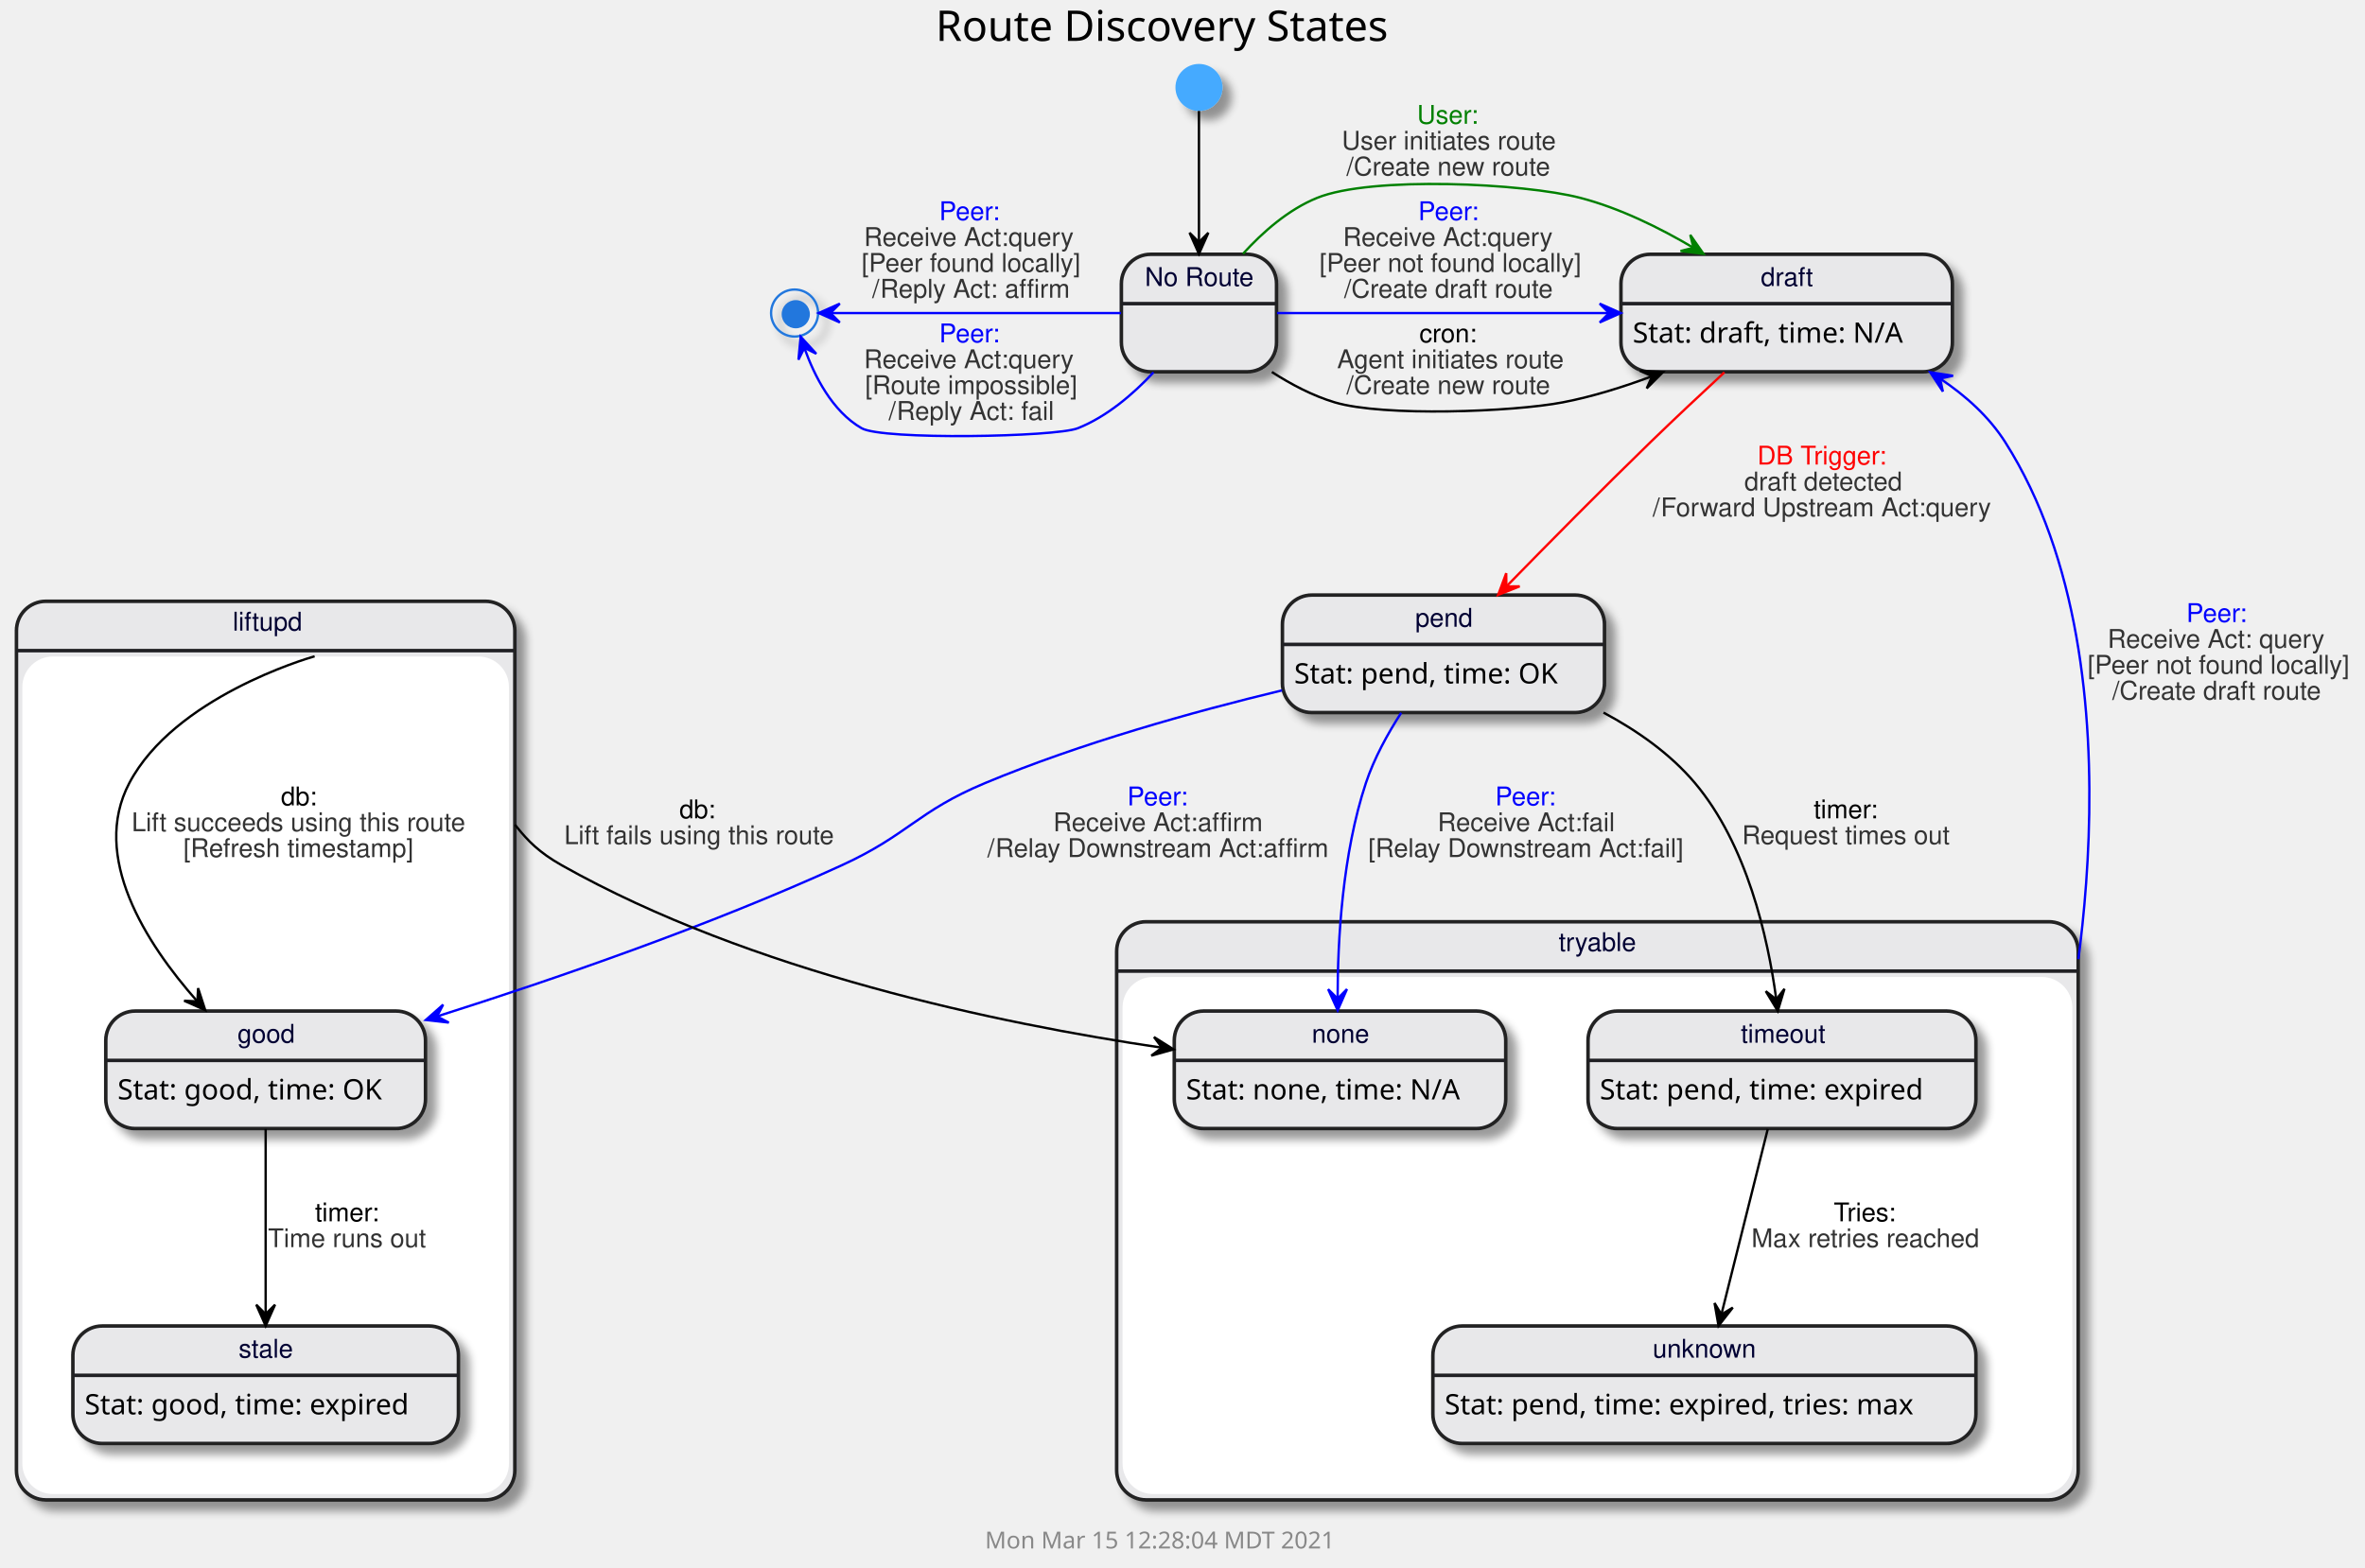
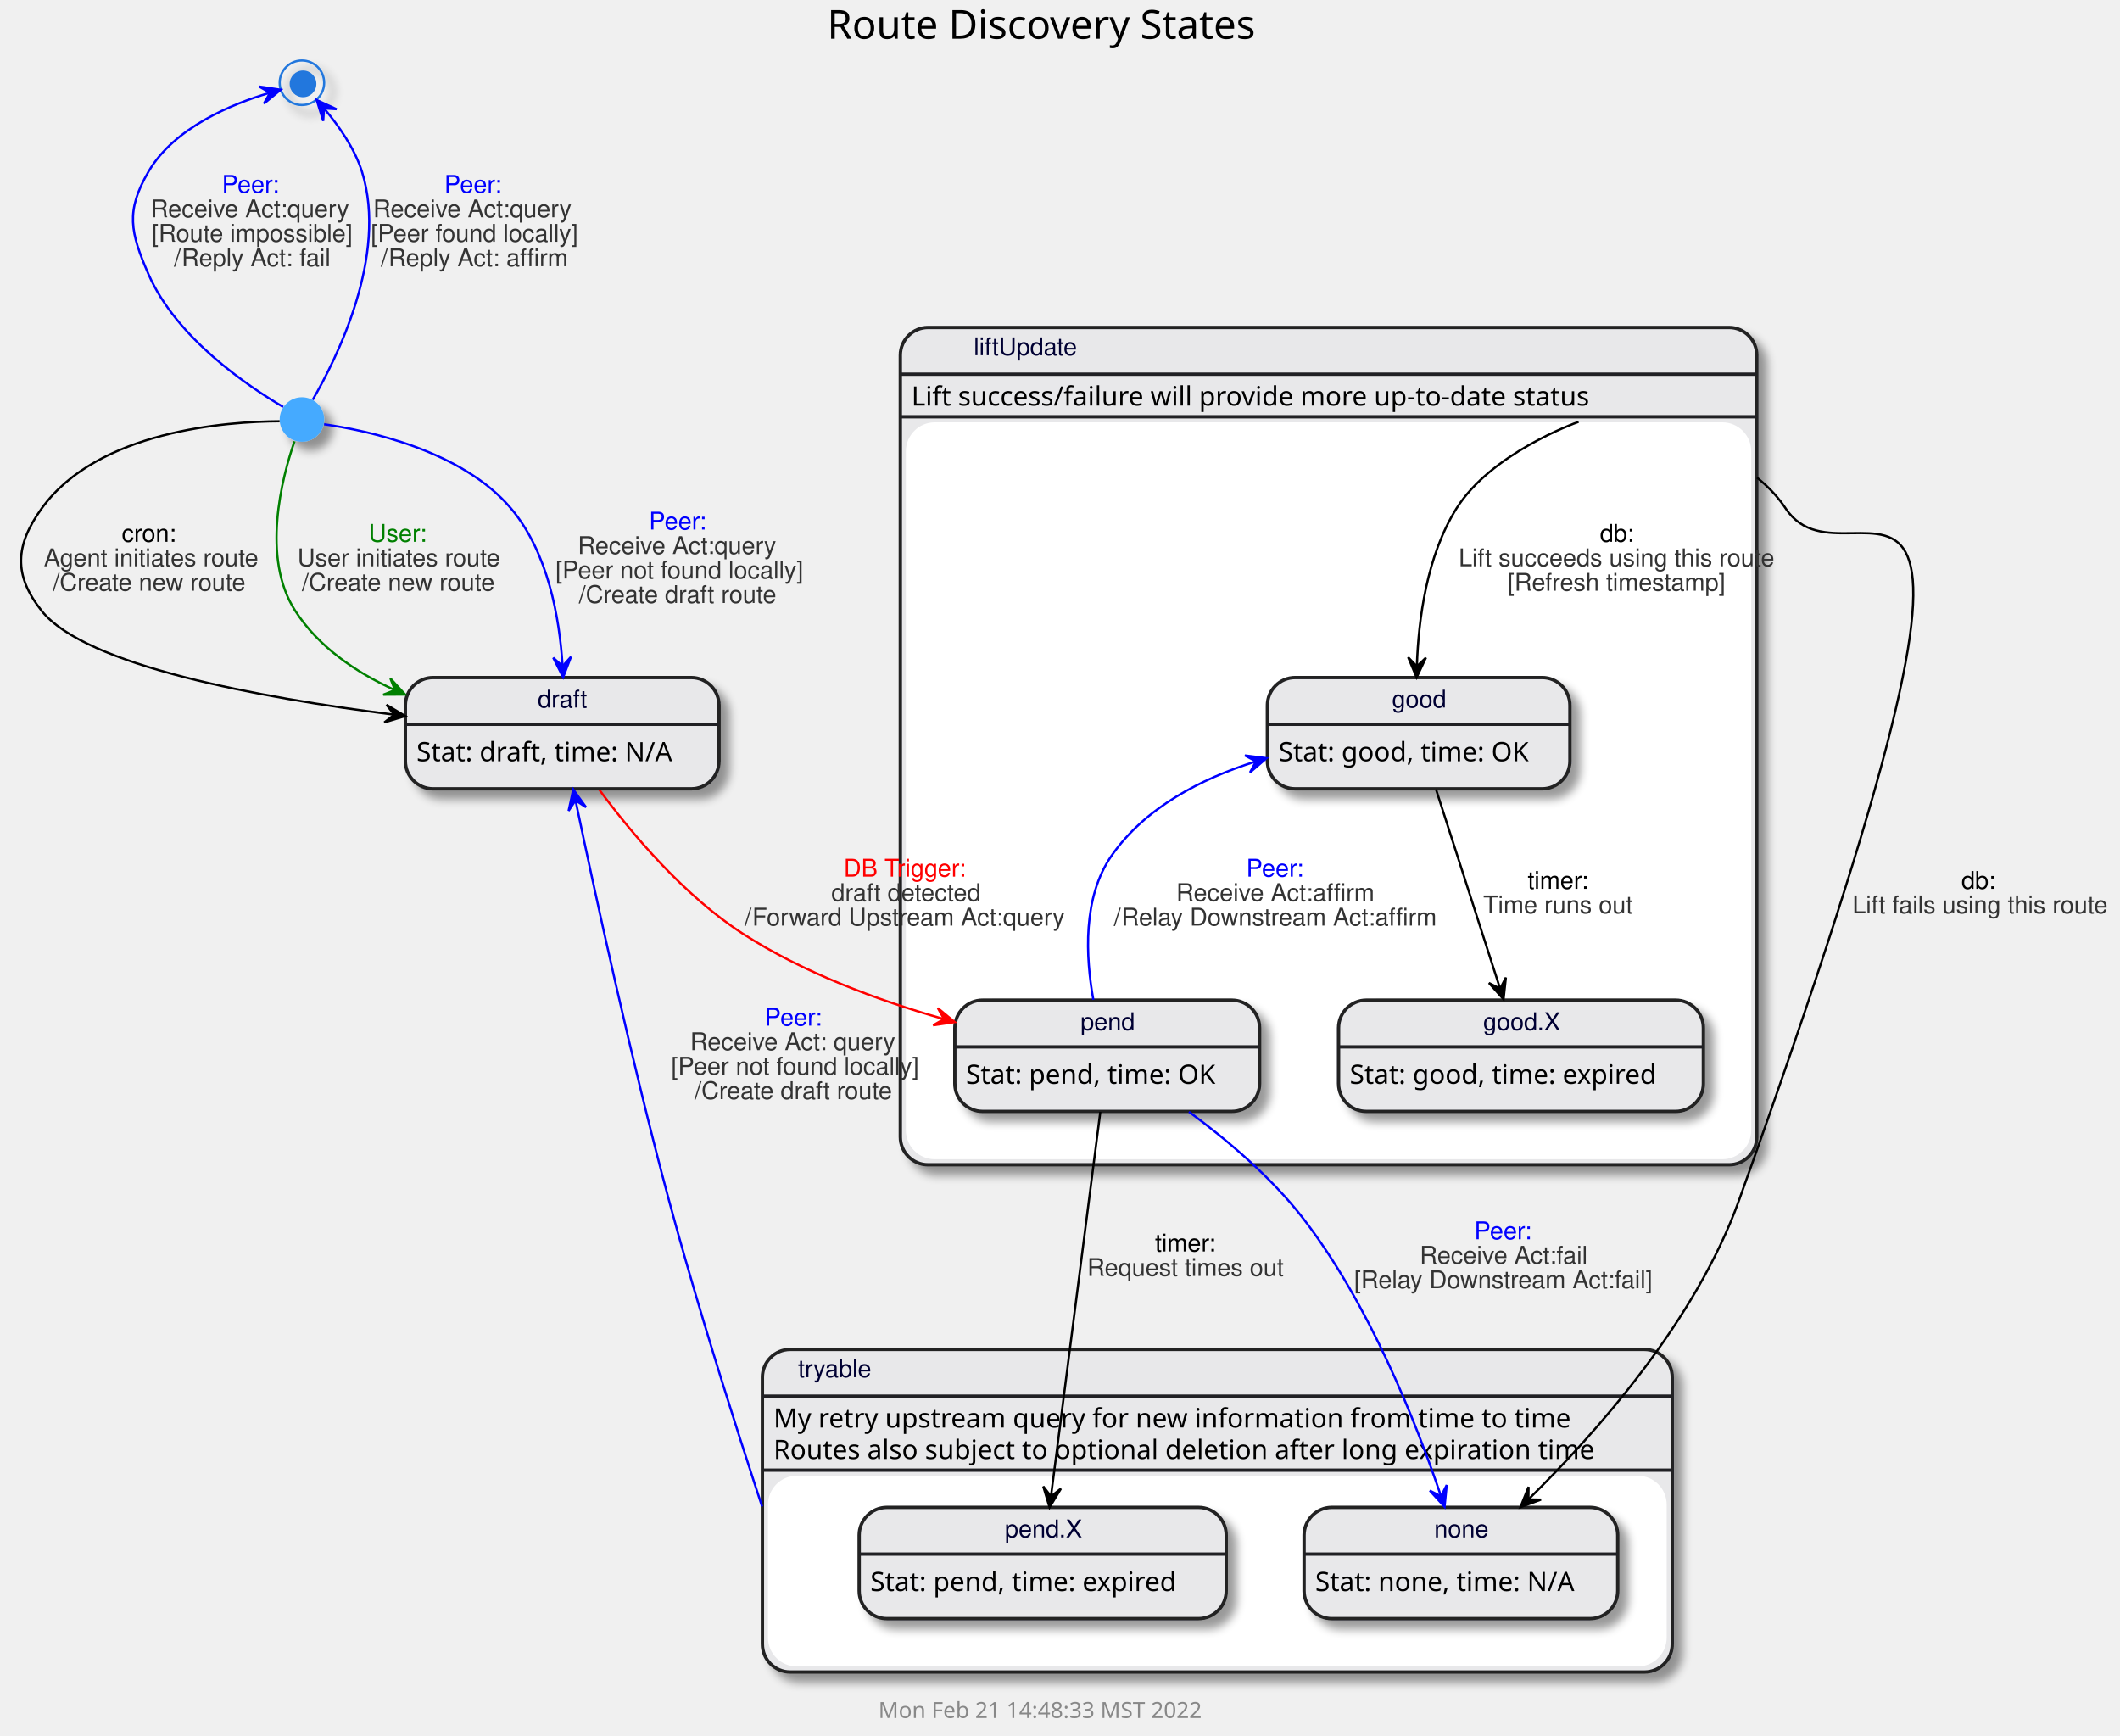
- <svg xmlns="http://www.w3.org/2000/svg" contentScriptType="application/ecmascript" contentStyleType="text/css" height="667px" preserveAspectRatio="none" style="width:1006px;height:667px;" version="1.1" viewBox="0 0 1006 667" width="1006px" zoomAndPan="magnify">
+ <svg xmlns="http://www.w3.org/2000/svg" contentScriptType="application/ecmascript" contentStyleType="text/css" height="780px" preserveAspectRatio="none" style="width:953px;height:780px;background:#FFFFFF;" version="1.1" viewBox="0 0 953 780" width="953px" zoomAndPan="magnify">
  <defs>
-     <filter height="300%" id="f14x8nd027j94h" width="300%" x="-1" y="-1">
+     <filter height="300%" id="f8i7ygy8ca82z" width="300%" x="-1" y="-1">
      <feGaussianBlur result="blurOut" stdDeviation="2.0" />
      <feColorMatrix in="blurOut" result="blurOut2" type="matrix" values="0 0 0 0 0 0 0 0 0 0 0 0 0 0 0 0 0 0 .4 0" />
      <feOffset dx="4.0" dy="4.0" in="blurOut2" result="blurOut3" />
      <feBlend in="SourceGraphic" in2="blurOut3" mode="normal" />
    </filter>
  </defs>
  <g>
-     <text fill="#000000" font-family="sans-serif" font-size="18" lengthAdjust="spacing" textLength="197" x="398" y="17.402">Route Discovery States</text>
-     <rect fill="#E8E8EA" filter="url(#f14x8nd027j94h)" height="382.36" rx="12.5" ry="12.5" style="stroke:#202024;stroke-width:1.5;" width="212" x="7" y="255.839" />
-     <rect fill="#FFFFFF" height="355.36" rx="12.5" ry="12.5" style="stroke:#FFFFFF;stroke-width:1.0;" width="206" x="10" y="279.839" />
-     <line style="stroke:#202024;stroke-width:1.5;" x1="7" x2="219" y1="276.839" y2="276.839" />
-     <text fill="#000033" font-family="Helvetica" font-size="11" lengthAdjust="spacing" textLength="28" x="99" y="268.309">liftupd</text>
-     <rect fill="#E8E8EA" filter="url(#f14x8nd027j94h)" height="246" rx="12.5" ry="12.5" style="stroke:#202024;stroke-width:1.5;" width="409" x="475" y="392.199" />
-     <rect fill="#FFFFFF" height="219" rx="12.5" ry="12.5" style="stroke:#FFFFFF;stroke-width:1.0;" width="403" x="478" y="416.199" />
-     <line style="stroke:#202024;stroke-width:1.5;" x1="475" x2="884" y1="413.199" y2="413.199" />
-     <text fill="#000033" font-family="Helvetica" font-size="11" lengthAdjust="spacing" textLength="33" x="663" y="404.669">tryable</text>
-     <g id="liftupd.good">
-       <rect fill="#E8E8EA" filter="url(#f14x8nd027j94h)" height="50" rx="12.5" ry="12.5" style="stroke:#202024;stroke-width:1.5;" width="136" x="45" y="430.199" />
-       <line style="stroke:#202024;stroke-width:1.5;" x1="45" x2="181" y1="451.199" y2="451.199" />
-       <text fill="#000033" font-family="Helvetica" font-size="11" lengthAdjust="spacing" textLength="24" x="101" y="443.669">good</text>
-       <text fill="#000000" font-family="sans-serif" font-size="12" lengthAdjust="spacing" textLength="116" x="50" y="467.801">Stat: good, time: OK</text>
-     </g>
-     <g id="liftupd.stale">
-       <rect fill="#E8E8EA" filter="url(#f14x8nd027j94h)" height="50" rx="12.5" ry="12.5" style="stroke:#202024;stroke-width:1.5;" width="164" x="31" y="564.199" />
-       <line style="stroke:#202024;stroke-width:1.5;" x1="31" x2="195" y1="585.199" y2="585.199" />
-       <text fill="#000033" font-family="Helvetica" font-size="11" lengthAdjust="spacing" textLength="23" x="101.5" y="577.669">stale</text>
-       <text fill="#000000" font-family="sans-serif" font-size="12" lengthAdjust="spacing" textLength="144" x="36" y="601.801">Stat: good, time: expired</text>
-     </g>
+     <text fill="#000000" font-family="sans-serif" font-size="18" lengthAdjust="spacing" textLength="197" x="371.86" y="17.402">Route Discovery States</text>
+     <rect fill="#E8E8EA" filter="url(#f8i7ygy8ca82z)" height="145" rx="12.5" ry="12.5" style="stroke:#202024;stroke-width:1.5;" width="409" x="342.72" y="606.559" />
+     <rect fill="#FFFFFF" height="84.734" rx="12.5" ry="12.5" style="stroke:#FFFFFF;stroke-width:1.0;" width="403" x="345.72" y="663.825" />
+     <line style="stroke:#202024;stroke-width:1.5;" x1="342.72" x2="751.72" y1="660.825" y2="660.825" />
+     <line style="stroke:#202024;stroke-width:1.5;" x1="342.72" x2="751.72" y1="627.559" y2="627.559" />
+     <text fill="#000033" font-family="Helvetica" font-size="11" lengthAdjust="spacing" textLength="33" x="358.72" y="619.029">tryable</text>
+     <text fill="#000000" font-family="sans-serif" font-size="12" lengthAdjust="spacing" textLength="363" x="347.72" y="641.661">My retry upstream query for new information from time to time</text>
+     <text fill="#000000" font-family="sans-serif" font-size="12" lengthAdjust="spacing" textLength="377" x="347.72" y="655.794">Routes also subject to optional deletion after long expiration time</text>
+     <rect fill="#E8E8EA" filter="url(#f8i7ygy8ca82z)" height="376.36" rx="12.5" ry="12.5" style="stroke:#202024;stroke-width:1.5;" width="385" x="404.72" y="147.199" />
+     <rect fill="#FFFFFF" height="330.227" rx="12.5" ry="12.5" style="stroke:#FFFFFF;stroke-width:1.0;" width="379" x="407.72" y="190.332" />
+     <line style="stroke:#202024;stroke-width:1.5;" x1="404.72" x2="789.72" y1="187.332" y2="187.332" />
+     <line style="stroke:#202024;stroke-width:1.5;" x1="404.72" x2="789.72" y1="168.199" y2="168.199" />
+     <text fill="#000033" font-family="Helvetica" font-size="11" lengthAdjust="spacing" textLength="45" x="437.72" y="159.669">liftUpdate</text>
+     <text fill="#000000" font-family="sans-serif" font-size="12" lengthAdjust="spacing" textLength="319" x="409.72" y="182.301">Lift success/failure will provide more up-to-date status</text>
    <g id="tryable.none">
-       <rect fill="#E8E8EA" filter="url(#f14x8nd027j94h)" height="50" rx="12.5" ry="12.5" style="stroke:#202024;stroke-width:1.5;" width="141" x="499.5" y="430.199" />
-       <line style="stroke:#202024;stroke-width:1.5;" x1="499.5" x2="640.5" y1="451.199" y2="451.199" />
-       <text fill="#000033" font-family="Helvetica" font-size="11" lengthAdjust="spacing" textLength="24" x="558" y="443.669">none</text>
-       <text fill="#000000" font-family="sans-serif" font-size="12" lengthAdjust="spacing" textLength="121" x="504.5" y="467.801">Stat: none, time: N/A</text>
+       <rect fill="#E8E8EA" filter="url(#f8i7ygy8ca82z)" height="50" rx="12.5" ry="12.5" style="stroke:#202024;stroke-width:1.5;" width="141" x="586.22" y="677.559" />
+       <line style="stroke:#202024;stroke-width:1.5;" x1="586.22" x2="727.22" y1="698.559" y2="698.559" />
+       <text fill="#000033" font-family="Helvetica" font-size="11" lengthAdjust="spacing" textLength="24" x="644.72" y="691.029">none</text>
+       <text fill="#000000" font-family="sans-serif" font-size="12" lengthAdjust="spacing" textLength="121" x="591.22" y="715.161">Stat: none, time: N/A</text>
    </g>
    <g id="tryable.timeout">
-       <rect fill="#E8E8EA" filter="url(#f14x8nd027j94h)" height="50" rx="12.5" ry="12.5" style="stroke:#202024;stroke-width:1.5;" width="165" x="675.5" y="430.199" />
-       <line style="stroke:#202024;stroke-width:1.5;" x1="675.5" x2="840.5" y1="451.199" y2="451.199" />
-       <text fill="#000033" font-family="Helvetica" font-size="11" lengthAdjust="spacing" textLength="35" x="740.5" y="443.669">timeout</text>
-       <text fill="#000000" font-family="sans-serif" font-size="12" lengthAdjust="spacing" textLength="145" x="680.5" y="467.801">Stat: pend, time: expired</text>
+       <rect fill="#E8E8EA" filter="url(#f8i7ygy8ca82z)" height="50" rx="12.5" ry="12.5" style="stroke:#202024;stroke-width:1.5;" width="165" x="386.22" y="677.559" />
+       <line style="stroke:#202024;stroke-width:1.5;" x1="386.22" x2="551.22" y1="698.559" y2="698.559" />
+       <text fill="#000033" font-family="Helvetica" font-size="11" lengthAdjust="spacing" textLength="34" x="451.72" y="691.029">pend.X</text>
+       <text fill="#000000" font-family="sans-serif" font-size="12" lengthAdjust="spacing" textLength="145" x="391.22" y="715.161">Stat: pend, time: expired</text>
    </g>
-     <g id="tryable.unknown">
-       <rect fill="#E8E8EA" filter="url(#f14x8nd027j94h)" height="50" rx="12.5" ry="12.5" style="stroke:#202024;stroke-width:1.5;" width="231" x="609.5" y="564.199" />
-       <line style="stroke:#202024;stroke-width:1.5;" x1="609.5" x2="840.5" y1="585.199" y2="585.199" />
-       <text fill="#000033" font-family="Helvetica" font-size="11" lengthAdjust="spacing" textLength="44" x="703" y="577.669">unknown</text>
-       <text fill="#000000" font-family="sans-serif" font-size="12" lengthAdjust="spacing" textLength="211" x="614.5" y="601.801">Stat: pend, time: expired, tries: max</text>
+     <g id="liftUpdate.good">
+       <rect fill="#E8E8EA" filter="url(#f8i7ygy8ca82z)" height="50" rx="12.5" ry="12.5" style="stroke:#202024;stroke-width:1.5;" width="136" x="569.72" y="304.559" />
+       <line style="stroke:#202024;stroke-width:1.5;" x1="569.72" x2="705.72" y1="325.559" y2="325.559" />
+       <text fill="#000033" font-family="Helvetica" font-size="11" lengthAdjust="spacing" textLength="24" x="625.72" y="318.029">good</text>
+       <text fill="#000000" font-family="sans-serif" font-size="12" lengthAdjust="spacing" textLength="116" x="574.72" y="342.161">Stat: good, time: OK</text>
    </g>
-     <ellipse cx="510" cy="37.199" fill="#44AAFF" filter="url(#f14x8nd027j94h)" rx="10" ry="10" style="stroke:none;stroke-width:1.0;" />
-     <g id="void">
-       <rect fill="#E8E8EA" filter="url(#f14x8nd027j94h)" height="50" rx="12.5" ry="12.5" style="stroke:#202024;stroke-width:1.5;" width="66" x="477" y="108.199" />
-       <line style="stroke:#202024;stroke-width:1.5;" x1="477" x2="543" y1="129.199" y2="129.199" />
-       <text fill="#000033" font-family="Helvetica" font-size="11" lengthAdjust="spacing" textLength="46" x="487" y="121.669">No Route</text>
+     <g id="liftUpdate.pend">
+       <rect fill="#E8E8EA" filter="url(#f8i7ygy8ca82z)" height="50" rx="12.5" ry="12.5" style="stroke:#202024;stroke-width:1.5;" width="137" x="429.22" y="449.559" />
+       <line style="stroke:#202024;stroke-width:1.5;" x1="429.22" x2="566.22" y1="470.559" y2="470.559" />
+       <text fill="#000033" font-family="Helvetica" font-size="11" lengthAdjust="spacing" textLength="24" x="485.72" y="463.029">pend</text>
+       <text fill="#000000" font-family="sans-serif" font-size="12" lengthAdjust="spacing" textLength="117" x="434.22" y="487.161">Stat: pend, time: OK</text>
+     </g>
+     <g id="liftUpdate.stale">
+       <rect fill="#E8E8EA" filter="url(#f8i7ygy8ca82z)" height="50" rx="12.5" ry="12.5" style="stroke:#202024;stroke-width:1.5;" width="164" x="601.72" y="449.559" />
+       <line style="stroke:#202024;stroke-width:1.5;" x1="601.72" x2="765.72" y1="470.559" y2="470.559" />
+       <text fill="#000033" font-family="Helvetica" font-size="11" lengthAdjust="spacing" textLength="34" x="666.72" y="463.029">good.X</text>
+       <text fill="#000000" font-family="sans-serif" font-size="12" lengthAdjust="spacing" textLength="144" x="606.72" y="487.161">Stat: good, time: expired</text>
    </g>
    <g id="draft">
-       <rect fill="#E8E8EA" filter="url(#f14x8nd027j94h)" height="50" rx="12.5" ry="12.5" style="stroke:#202024;stroke-width:1.5;" width="141" x="689.5" y="108.199" />
-       <line style="stroke:#202024;stroke-width:1.5;" x1="689.5" x2="830.5" y1="129.199" y2="129.199" />
-       <text fill="#000033" font-family="Helvetica" font-size="11" lengthAdjust="spacing" textLength="22" x="749" y="121.669">draft</text>
-       <text fill="#000000" font-family="sans-serif" font-size="12" lengthAdjust="spacing" textLength="121" x="694.5" y="145.801">Stat: draft, time: N/A</text>
+       <rect fill="#E8E8EA" filter="url(#f8i7ygy8ca82z)" height="50" rx="12.5" ry="12.5" style="stroke:#202024;stroke-width:1.5;" width="141" x="182.22" y="304.559" />
+       <line style="stroke:#202024;stroke-width:1.5;" x1="182.22" x2="323.22" y1="325.559" y2="325.559" />
+       <text fill="#000033" font-family="Helvetica" font-size="11" lengthAdjust="spacing" textLength="22" x="241.72" y="318.029">draft</text>
+       <text fill="#000000" font-family="sans-serif" font-size="12" lengthAdjust="spacing" textLength="121" x="187.22" y="342.161">Stat: draft, time: N/A</text>
    </g>
-     <g id="pend">
-       <rect fill="#E8E8EA" filter="url(#f14x8nd027j94h)" height="50" rx="12.5" ry="12.5" style="stroke:#202024;stroke-width:1.5;" width="137" x="545.5" y="253.199" />
-       <line style="stroke:#202024;stroke-width:1.5;" x1="545.5" x2="682.5" y1="274.199" y2="274.199" />
-       <text fill="#000033" font-family="Helvetica" font-size="11" lengthAdjust="spacing" textLength="24" x="602" y="266.669">pend</text>
-       <text fill="#000000" font-family="sans-serif" font-size="12" lengthAdjust="spacing" textLength="117" x="550.5" y="290.801">Stat: pend, time: OK</text>
-     </g>
-     <ellipse cx="338" cy="133.199" fill="none" filter="url(#f14x8nd027j94h)" rx="10" ry="10" style="stroke:#2277DD;stroke-width:1.0;" />
-     <ellipse cx="338.5" cy="133.699" fill="#2277DD" rx="6" ry="6" style="stroke:none;stroke-width:1.0;" />
-     <path d="M510,47.209 C510,59.899 510,83.609 510,102.769 " fill="none" id="*start-to-void" style="stroke:#000000;stroke-width:1.0;" />
-     <polygon fill="#000000" points="510,108.039,514,99.039,510,103.039,506,99.039,510,108.039" style="stroke:#000000;stroke-width:1.0;" />
-     <path d="M342.24,148.259 C346.38,159.809 353.92,174.969 366.5,182.199 C375.36,187.299 449.01,185.989 458.5,182.199 C470.88,177.249 481.98,167.759 490.67,158.439 " fill="none" id="*end-backto-void" style="stroke:#0000FF;stroke-width:1.0;" />
-     <polygon fill="#0000FF" points="340.58,143.249,339.64,153.053,342.165,147.991,347.227,150.517,340.58,143.249" style="stroke:#0000FF;stroke-width:1.0;" />
-     <text fill="#0000FF" font-family="Helvetica" font-size="11" lengthAdjust="spacing" textLength="26" x="399.5" y="145.669">Peer:</text>
-     <text fill="#333333" font-family="Helvetica" font-size="11" lengthAdjust="spacing" textLength="90" x="367.5" y="156.669">Receive Act:query</text>
-     <text fill="#333333" font-family="Helvetica" font-size="11" lengthAdjust="spacing" textLength="89" x="368" y="167.669">[Route impossible]</text>
-     <text fill="#333333" font-family="Helvetica" font-size="11" lengthAdjust="spacing" textLength="69" x="378" y="178.669">/Reply Act: fail</text>
-     <path d="M353.34,133.199 C380.98,133.199 439.69,133.199 476.87,133.199 " fill="none" id="*end-backto-void-1" style="stroke:#0000FF;stroke-width:1.0;" />
-     <polygon fill="#0000FF" points="348.24,133.199,357.24,137.199,353.24,133.199,357.24,129.199,348.24,133.199" style="stroke:#0000FF;stroke-width:1.0;" />
-     <text fill="#0000FF" font-family="Helvetica" font-size="11" lengthAdjust="spacing" textLength="26" x="399.5" y="93.669">Peer:</text>
-     <text fill="#333333" font-family="Helvetica" font-size="11" lengthAdjust="spacing" textLength="90" x="367.5" y="104.669">Receive Act:query</text>
-     <text fill="#333333" font-family="Helvetica" font-size="11" lengthAdjust="spacing" textLength="92" x="366.5" y="115.669">[Peer found locally]</text>
-     <text fill="#333333" font-family="Helvetica" font-size="11" lengthAdjust="spacing" textLength="83" x="371" y="126.669">/Reply Act: affirm</text>
-     <path d="M528.74,107.979 C537.21,98.659 548.06,89.159 560.25,84.199 C583.3,74.819 648.16,77.929 672.25,84.199 C688.93,88.539 705.8,96.829 720.24,105.369 " fill="none" id="void-to-draft" style="stroke:#008000;stroke-width:1.0;" />
-     <polygon fill="#008000" points="724.63,108.019,718.99,99.945,720.349,105.436,714.857,106.795,724.63,108.019" style="stroke:#008000;stroke-width:1.0;" />
-     <text fill="#008000" font-family="Helvetica" font-size="11" lengthAdjust="spacing" textLength="27" x="602.75" y="52.669">User:</text>
-     <text fill="#333333" font-family="Helvetica" font-size="11" lengthAdjust="spacing" textLength="91" x="570.75" y="63.669">User initiates route</text>
-     <text fill="#333333" font-family="Helvetica" font-size="11" lengthAdjust="spacing" textLength="87" x="572.75" y="74.669">/Create new route</text>
-     <path d="M543.2,133.199 C579.02,133.199 637.25,133.199 684.35,133.199 " fill="none" id="void-to-draft-1" style="stroke:#0000FF;stroke-width:1.0;" />
-     <polygon fill="#0000FF" points="689.45,133.199,680.45,129.199,684.45,133.199,680.45,137.199,689.45,133.199" style="stroke:#0000FF;stroke-width:1.0;" />
-     <text fill="#0000FF" font-family="Helvetica" font-size="11" lengthAdjust="spacing" textLength="26" x="603.25" y="93.669">Peer:</text>
-     <text fill="#333333" font-family="Helvetica" font-size="11" lengthAdjust="spacing" textLength="90" x="571.25" y="104.669">Receive Act:query</text>
-     <text fill="#333333" font-family="Helvetica" font-size="11" lengthAdjust="spacing" textLength="110" x="561.25" y="115.669">[Peer not found locally]</text>
-     <text fill="#333333" font-family="Helvetica" font-size="11" lengthAdjust="spacing" textLength="89" x="571.75" y="126.669">/Create draft route</text>
-     <path d="M541.01,158.279 C549.24,163.579 558.44,168.409 567.75,171.199 C588.4,177.379 643.58,175.269 664.75,171.199 C677.33,168.779 690.36,164.719 702.6,160.129 " fill="none" id="void-to-draft-2" style="stroke:#000000;stroke-width:1.0;" />
-     <polygon fill="#000000" points="707.43,158.279,697.594,157.783,702.764,160.077,700.47,165.248,707.43,158.279" style="stroke:#000000;stroke-width:1.0;" />
-     <text fill="#000000" font-family="Helvetica" font-size="11" lengthAdjust="spacing" textLength="25" x="603.75" y="145.669">cron:</text>
-     <text fill="#333333" font-family="Helvetica" font-size="11" lengthAdjust="spacing" textLength="95" x="568.75" y="156.669">Agent initiates route</text>
-     <text fill="#333333" font-family="Helvetica" font-size="11" lengthAdjust="spacing" textLength="87" x="572.75" y="167.669">/Create new route</text>
-     <path d="M733.51,158.429 C723.55,167.659 712.17,178.329 702,188.199 C681.27,208.319 658.34,231.539 641.08,249.219 " fill="none" id="draft-to-pend" style="stroke:#FF0000;stroke-width:1.0;" />
-     <polygon fill="#FF0000" points="637.27,253.129,646.419,249.483,640.763,249.551,640.694,243.895,637.27,253.129" style="stroke:#FF0000;stroke-width:1.0;" />
-     <text fill="#FF0000" font-family="Helvetica" font-size="11" lengthAdjust="spacing" textLength="56" x="747.5" y="197.669">DB Trigger:</text>
-     <text fill="#333333" font-family="Helvetica" font-size="11" lengthAdjust="spacing" textLength="67" x="742" y="208.669">draft detected</text>
-     <text fill="#333333" font-family="Helvetica" font-size="11" lengthAdjust="spacing" textLength="145" x="703" y="219.669">/Forward Upstream Act:query</text>
-     <path d="M545.36,293.749 C507.34,302.899 459.68,316.209 419,333.199 C390.16,345.239 386.42,355.189 358,368.199 C301.83,393.909 235.58,416.739 186.15,432.399 " fill="none" id="pend-to-good" style="stroke:#0000FF;stroke-width:1.0;" />
-     <polygon fill="#0000FF" points="181.12,433.989,190.905,435.106,185.89,432.49,188.506,427.474,181.12,433.989" style="stroke:#0000FF;stroke-width:1.0;" />
-     <text fill="#0000FF" font-family="Helvetica" font-size="11" lengthAdjust="spacing" textLength="26" x="479.5" y="342.669">Peer:</text>
-     <text fill="#333333" font-family="Helvetica" font-size="11" lengthAdjust="spacing" textLength="89" x="448" y="353.669">Receive Act:affirm</text>
-     <text fill="#333333" font-family="Helvetica" font-size="11" lengthAdjust="spacing" textLength="145" x="420" y="364.669">/Relay Downstream Act:affirm</text>
-     <path d="M682.09,303.209 C696.53,310.929 710.54,320.789 721,333.199 C743.03,359.349 751.95,398.419 755.55,425.039 " fill="none" id="pend-to-timeout" style="stroke:#000000;stroke-width:1.0;" />
-     <polygon fill="#000000" points="756.21,430.189,759.046,420.757,755.581,425.229,751.11,421.764,756.21,430.189" style="stroke:#000000;stroke-width:1.0;" />
-     <text fill="#000000" font-family="Helvetica" font-size="11" lengthAdjust="spacing" textLength="27" x="771.5" y="348.169">timer:</text>
-     <text fill="#333333" font-family="Helvetica" font-size="11" lengthAdjust="spacing" textLength="88" x="741" y="359.169">Request times out</text>
-     <path d="M596.02,303.299 C590.24,312.249 584.45,322.769 581,333.199 C571.04,363.299 568.98,399.769 568.98,424.749 " fill="none" id="pend-to-none" style="stroke:#0000FF;stroke-width:1.0;" />
-     <polygon fill="#0000FF" points="569.01,429.899,572.958,420.877,568.981,424.899,564.959,420.922,569.01,429.899" style="stroke:#0000FF;stroke-width:1.0;" />
-     <text fill="#0000FF" font-family="Helvetica" font-size="11" lengthAdjust="spacing" textLength="26" x="636" y="342.669">Peer:</text>
-     <text fill="#333333" font-family="Helvetica" font-size="11" lengthAdjust="spacing" textLength="75" x="611.5" y="353.669">Receive Act:fail</text>
-     <text fill="#333333" font-family="Helvetica" font-size="11" lengthAdjust="spacing" textLength="134" x="582" y="364.669">[Relay Downstream Act:fail]</text>
-     <path d="M113,480.409 C113,502.549 113,535.359 113,558.949 " fill="none" id="good-to-stale" style="stroke:#000000;stroke-width:1.0;" />
-     <polygon fill="#000000" points="113,564.139,117,555.139,113,559.139,109,555.139,113,564.139" style="stroke:#000000;stroke-width:1.0;" />
-     <text fill="#000000" font-family="Helvetica" font-size="11" lengthAdjust="spacing" textLength="27" x="134" y="519.669">timer:</text>
-     <text fill="#333333" font-family="Helvetica" font-size="11" lengthAdjust="spacing" textLength="67" x="114" y="530.669">Time runs out</text>
-     <path d="M133.83,279.249 C130.34,280.239 74.23,296.759 55,333.199 C38.49,364.489 61.98,401.239 83.82,425.959 " fill="none" id="liftupd-to-good" style="stroke:#000000;stroke-width:1.0;" />
-     <polygon fill="#000000" points="87.31,429.819,84.263,420.454,83.965,426.103,78.316,425.805,87.31,429.819" style="stroke:#000000;stroke-width:1.0;" />
-     <text fill="#000000" font-family="Helvetica" font-size="11" lengthAdjust="spacing" textLength="15" x="119.5" y="342.669">db:</text>
-     <text fill="#333333" font-family="Helvetica" font-size="11" lengthAdjust="spacing" textLength="142" x="56" y="353.669">Lift succeeds using this route</text>
-     <text fill="#333333" font-family="Helvetica" font-size="11" lengthAdjust="spacing" textLength="98" x="78" y="364.669">[Refresh timestamp]</text>
-     <path d="M219.071,350.921 C219.106,350.965 219.14,351.009 219.175,351.052 C219.453,351.403 219.731,351.751 220.01,352.098 C224.477,357.644 229.275,362.724 239,368.199 C319.46,413.499 424.32,435.499 494.24,445.789 " fill="none" id="liftupd-to-none" style="stroke:#000000;stroke-width:1.0;" />
-     <polygon fill="#000000" points="499.21,446.509,490.875,441.263,494.261,445.794,489.73,449.181,499.21,446.509" style="stroke:#000000;stroke-width:1.0;" />
-     <text fill="#000000" font-family="Helvetica" font-size="11" lengthAdjust="spacing" textLength="15" x="289" y="348.169">db:</text>
-     <text fill="#333333" font-family="Helvetica" font-size="11" lengthAdjust="spacing" textLength="113" x="240" y="359.169">Lift fails using this route</text>
-     <path d="M884.087,408.109 C884.171,407.46 884.255,406.806 884.339,406.147 C884.507,404.828 884.672,403.488 884.835,402.128 C885.161,399.409 885.477,396.611 885.778,393.74 C886.984,382.256 887.961,369.609 888.44,356.232 C890.355,302.722 884.295,237.514 853,188.199 C846.11,177.349 836.2,168.419 825.39,161.179 " fill="none" id="tryable-to-draft" style="stroke:#0000FF;stroke-width:1.0;" />
-     <polygon fill="#0000FF" points="821.04,158.379,826.448,166.611,825.246,161.083,830.774,159.881,821.04,158.379" style="stroke:#0000FF;stroke-width:1.0;" />
-     <text fill="#0000FF" font-family="Helvetica" font-size="11" lengthAdjust="spacing" textLength="26" x="930" y="264.669">Peer:</text>
-     <text fill="#333333" font-family="Helvetica" font-size="11" lengthAdjust="spacing" textLength="93" x="896.5" y="275.669">Receive Act: query</text>
-     <text fill="#333333" font-family="Helvetica" font-size="11" lengthAdjust="spacing" textLength="110" x="888" y="286.669">[Peer not found locally]</text>
-     <text fill="#333333" font-family="Helvetica" font-size="11" lengthAdjust="spacing" textLength="89" x="898.5" y="297.669">/Create draft route</text>
-     <path d="M751.95,480.409 C746.39,502.649 738.14,535.629 732.24,559.249 " fill="none" id="timeout-to-unknown" style="stroke:#000000;stroke-width:1.0;" />
-     <polygon fill="#000000" points="731.01,564.139,737.079,556.382,732.226,559.289,729.319,554.437,731.01,564.139" style="stroke:#000000;stroke-width:1.0;" />
-     <text fill="#000000" font-family="Helvetica" font-size="11" lengthAdjust="spacing" textLength="28" x="780" y="519.669">Tries:</text>
-     <text fill="#333333" font-family="Helvetica" font-size="11" lengthAdjust="spacing" textLength="98" x="745" y="530.669">Max retries reached</text>
-     <text fill="#888888" font-family="sans-serif" font-size="10" lengthAdjust="spacing" textLength="155" x="419" y="658.867">Mon Mar 15 12:28:04 MDT 2021</text>
+     <ellipse cx="135.72" cy="188.559" fill="#44AAFF" filter="url(#f8i7ygy8ca82z)" rx="10" ry="10" style="stroke:none;stroke-width:1.0;" />
+     <ellipse cx="135.72" cy="37.199" fill="none" filter="url(#f8i7ygy8ca82z)" rx="10" ry="10" style="stroke:#2277DD;stroke-width:1.0;" />
+     <ellipse cx="136.22" cy="37.699" fill="#2277DD" rx="6" ry="6" style="stroke:none;stroke-width:1.0;" />
+     <path d="M121,41.779 C104.45,46.679 78.37,57.229 66.72,77.199 C56.42,94.859 58.57,104.449 66.72,123.199 C79.26,152.039 111.81,173.819 127.29,182.909 " fill="none" id="*end-backto-*start" style="stroke:#0000FF;stroke-width:1.0;" />
+     <polygon fill="#0000FF" points="126.21,40.329,116.466,38.894,121.394,41.673,118.616,46.6,126.21,40.329" style="stroke:#0000FF;stroke-width:1.0;" />
+     <text fill="#0000FF" font-family="Helvetica" font-size="11" lengthAdjust="spacing" textLength="26" x="99.72" y="86.669">Peer:</text>
+     <text fill="#333333" font-family="Helvetica" font-size="11" lengthAdjust="spacing" textLength="90" x="67.72" y="97.669">Receive Act:query</text>
+     <text fill="#333333" font-family="Helvetica" font-size="11" lengthAdjust="spacing" textLength="89" x="68.22" y="108.669">[Route impossible]</text>
+     <text fill="#333333" font-family="Helvetica" font-size="11" lengthAdjust="spacing" textLength="69" x="78.22" y="119.669">/Reply Act: fail</text>
+     <path d="M146.01,49.129 C152.17,56.449 159.43,66.649 162.72,77.199 C174.55,115.039 151.16,161.489 140.56,179.709 " fill="none" id="*end-backto-*start-1" style="stroke:#0000FF;stroke-width:1.0;" />
+     <polygon fill="#0000FF" points="142.36,44.959,145.294,54.361,145.66,48.716,151.305,49.082,142.36,44.959" style="stroke:#0000FF;stroke-width:1.0;" />
+     <text fill="#0000FF" font-family="Helvetica" font-size="11" lengthAdjust="spacing" textLength="26" x="199.72" y="86.669">Peer:</text>
+     <text fill="#333333" font-family="Helvetica" font-size="11" lengthAdjust="spacing" textLength="90" x="167.72" y="97.669">Receive Act:query</text>
+     <text fill="#333333" font-family="Helvetica" font-size="11" lengthAdjust="spacing" textLength="92" x="166.72" y="108.669">[Peer found locally]</text>
+     <text fill="#333333" font-family="Helvetica" font-size="11" lengthAdjust="spacing" textLength="83" x="171.22" y="119.669">/Reply Act: affirm</text>
+     <path d="M132.37,198.379 C126.71,214.839 117.33,250.749 132.72,274.559 C143.16,290.689 159.68,302.049 177.17,310.039 " fill="none" id="*start-to-draft" style="stroke:#008000;stroke-width:1.0;" />
+     <polygon fill="#008000" points="182.13,312.199,175.488,304.927,177.549,310.195,172.281,312.257,182.13,312.199" style="stroke:#008000;stroke-width:1.0;" />
+     <text fill="#008000" font-family="Helvetica" font-size="11" lengthAdjust="spacing" textLength="27" x="165.72" y="243.529">User:</text>
+     <text fill="#333333" font-family="Helvetica" font-size="11" lengthAdjust="spacing" textLength="91" x="133.72" y="254.529">User initiates route</text>
+     <text fill="#333333" font-family="Helvetica" font-size="11" lengthAdjust="spacing" textLength="87" x="135.72" y="265.529">/Create new route</text>
+     <path d="M145.7,190.709 C165.02,193.479 207.6,202.379 229.72,228.559 C246.33,248.209 251.52,277.509 252.89,299.329 " fill="none" id="*start-to-draft-1" style="stroke:#0000FF;stroke-width:1.0;" />
+     <polygon fill="#0000FF" points="253.15,304.419,256.681,295.225,252.893,299.426,248.692,295.637,253.15,304.419" style="stroke:#0000FF;stroke-width:1.0;" />
+     <text fill="#0000FF" font-family="Helvetica" font-size="11" lengthAdjust="spacing" textLength="26" x="291.72" y="238.029">Peer:</text>
+     <text fill="#333333" font-family="Helvetica" font-size="11" lengthAdjust="spacing" textLength="90" x="259.72" y="249.029">Receive Act:query</text>
+     <text fill="#333333" font-family="Helvetica" font-size="11" lengthAdjust="spacing" textLength="110" x="249.72" y="260.029">[Peer not found locally]</text>
+     <text fill="#333333" font-family="Helvetica" font-size="11" lengthAdjust="spacing" textLength="89" x="260.22" y="271.029">/Create draft route</text>
+     <path d="M125.68,189.349 C102.24,189.479 44.01,193.469 18.72,228.559 C6.77,245.149 6,258.559 18.72,274.559 C38.35,299.229 116.47,313.599 177.11,321.229 " fill="none" id="*start-to-draft-2" style="stroke:#000000;stroke-width:1.0;" />
+     <polygon fill="#000000" points="182.18,321.859,173.74,316.783,177.218,321.244,172.756,324.722,182.18,321.859" style="stroke:#000000;stroke-width:1.0;" />
+     <text fill="#000000" font-family="Helvetica" font-size="11" lengthAdjust="spacing" textLength="25" x="54.72" y="243.529">cron:</text>
+     <text fill="#333333" font-family="Helvetica" font-size="11" lengthAdjust="spacing" textLength="95" x="19.72" y="254.529">Agent initiates route</text>
+     <text fill="#333333" font-family="Helvetica" font-size="11" lengthAdjust="spacing" textLength="87" x="23.72" y="265.529">/Create new route</text>
+     <path d="M269.36,354.929 C284.14,374.879 307.43,402.509 333.72,419.559 C360.95,437.209 394.47,449.589 424.09,457.999 " fill="none" id="draft-to-pend" style="stroke:#FF0000;stroke-width:1.0;" />
+     <polygon fill="#FF0000" points="429.19,459.419,421.596,453.148,424.374,458.076,419.446,460.854,429.19,459.419" style="stroke:#FF0000;stroke-width:1.0;" />
+     <text fill="#FF0000" font-family="Helvetica" font-size="11" lengthAdjust="spacing" textLength="56" x="379.22" y="394.029">DB Trigger:</text>
+     <text fill="#333333" font-family="Helvetica" font-size="11" lengthAdjust="spacing" textLength="67" x="373.72" y="405.029">draft detected</text>
+     <text fill="#333333" font-family="Helvetica" font-size="11" lengthAdjust="spacing" textLength="145" x="334.72" y="416.029">/Forward Upstream Act:query</text>
+     <path d="M564.45,342.279 C539.81,350.059 514.79,363.009 499.72,384.559 C486.62,403.309 488,430.119 491.49,449.409 " fill="none" id="good-backto-pend" style="stroke:#0000FF;stroke-width:1.0;" />
+     <polygon fill="#0000FF" points="569.37,340.789,559.598,339.557,564.583,342.233,561.908,347.217,569.37,340.789" style="stroke:#0000FF;stroke-width:1.0;" />
+     <text fill="#0000FF" font-family="Helvetica" font-size="11" lengthAdjust="spacing" textLength="26" x="560.22" y="394.029">Peer:</text>
+     <text fill="#333333" font-family="Helvetica" font-size="11" lengthAdjust="spacing" textLength="89" x="528.72" y="405.029">Receive Act:affirm</text>
+     <text fill="#333333" font-family="Helvetica" font-size="11" lengthAdjust="spacing" textLength="145" x="500.72" y="416.029">/Relay Downstream Act:affirm</text>
+     <path d="M494.62,499.749 C489.25,541.629 478.23,627.489 472.45,672.529 " fill="none" id="pend-to-timeout" style="stroke:#000000;stroke-width:1.0;" />
+     <polygon fill="#000000" points="471.81,677.549,476.91,669.124,472.439,672.589,468.974,668.117,471.81,677.549" style="stroke:#000000;stroke-width:1.0;" />
+     <text fill="#000000" font-family="Helvetica" font-size="11" lengthAdjust="spacing" textLength="27" x="519.22" y="562.529">timer:</text>
+     <text fill="#333333" font-family="Helvetica" font-size="11" lengthAdjust="spacing" textLength="88" x="488.72" y="573.529">Request times out</text>
+     <path d="M534.44,499.709 C551.66,512.399 571.47,529.139 585.72,547.559 C615.65,586.239 636.63,639.559 647.68,672.239 " fill="none" id="pend-to-none" style="stroke:#0000FF;stroke-width:1.0;" />
+     <polygon fill="#0000FF" points="649.37,677.299,650.336,667.498,647.797,672.553,642.742,670.014,649.37,677.299" style="stroke:#0000FF;stroke-width:1.0;" />
+     <text fill="#0000FF" font-family="Helvetica" font-size="11" lengthAdjust="spacing" textLength="26" x="662.72" y="557.029">Peer:</text>
+     <text fill="#333333" font-family="Helvetica" font-size="11" lengthAdjust="spacing" textLength="75" x="638.22" y="568.029">Receive Act:fail</text>
+     <text fill="#333333" font-family="Helvetica" font-size="11" lengthAdjust="spacing" textLength="134" x="608.72" y="579.029">[Relay Downstream Act:fail]</text>
+     <path d="M645.53,354.819 C653.49,379.569 665.85,417.999 674.34,444.399 " fill="none" id="good-to-stale" style="stroke:#000000;stroke-width:1.0;" />
+     <polygon fill="#000000" points="675.88,449.179,676.935,439.387,674.35,444.419,669.318,441.834,675.88,449.179" style="stroke:#000000;stroke-width:1.0;" />
+     <text fill="#000000" font-family="Helvetica" font-size="11" lengthAdjust="spacing" textLength="27" x="686.72" y="399.529">timer:</text>
+     <text fill="#333333" font-family="Helvetica" font-size="11" lengthAdjust="spacing" textLength="67" x="666.72" y="410.529">Time runs out</text>
+     <path d="M709.61,189.599 C707.31,190.419 670.17,203.979 654.72,228.559 C641.42,249.729 637.64,278.169 636.92,299.309 " fill="none" id="liftUpdate-to-good" style="stroke:#000000;stroke-width:1.0;" />
+     <polygon fill="#000000" points="636.8,304.519,641.005,295.613,636.914,299.521,633.007,295.43,636.8,304.519" style="stroke:#000000;stroke-width:1.0;" />
+     <text fill="#000000" font-family="Helvetica" font-size="11" lengthAdjust="spacing" textLength="15" x="719.22" y="243.529">db:</text>
+     <text fill="#333333" font-family="Helvetica" font-size="11" lengthAdjust="spacing" textLength="142" x="655.72" y="254.529">Lift succeeds using this route</text>
+     <text fill="#333333" font-family="Helvetica" font-size="11" lengthAdjust="spacing" textLength="98" x="677.72" y="265.529">[Refresh timestamp]</text>
+     <path d="M789.815,214.696 C789.949,214.803 790.083,214.911 790.217,215.019 C790.75,215.451 791.277,215.89 791.797,216.338 C795.956,219.914 799.666,223.967 802.72,228.559 C832.79,273.769 925.87,137.349 781.72,539.559 C762.32,593.709 717.45,644.169 687.1,673.939 " fill="none" id="liftUpdate-to-none" style="stroke:#000000;stroke-width:1.0;" />
+     <polygon fill="#000000" points="683.47,677.469,692.712,674.064,687.055,673.984,687.135,668.328,683.47,677.469" style="stroke:#000000;stroke-width:1.0;" />
+     <text fill="#000000" font-family="Helvetica" font-size="11" lengthAdjust="spacing" textLength="15" x="881.72" y="399.529">db:</text>
+     <text fill="#333333" font-family="Helvetica" font-size="11" lengthAdjust="spacing" textLength="113" x="832.72" y="410.529">Lift fails using this route</text>
+     <path d="M342.58,677.162 C341.635,674.292 340.625,671.214 339.56,667.952 C337.43,661.428 335.081,654.168 332.587,646.37 C322.615,615.179 310.35,575.374 300.72,539.559 C283.66,476.079 267.3,400.739 258.79,360.099 " fill="none" id="tryable-to-draft" style="stroke:#0000FF;stroke-width:1.0;" />
+     <polygon fill="#0000FF" points="257.69,354.839,255.597,364.463,258.704,359.735,263.431,362.842,257.69,354.839" style="stroke:#0000FF;stroke-width:1.0;" />
+     <text fill="#0000FF" font-family="Helvetica" font-size="11" lengthAdjust="spacing" textLength="26" x="343.72" y="461.029">Peer:</text>
+     <text fill="#333333" font-family="Helvetica" font-size="11" lengthAdjust="spacing" textLength="93" x="310.22" y="472.029">Receive Act: query</text>
+     <text fill="#333333" font-family="Helvetica" font-size="11" lengthAdjust="spacing" textLength="110" x="301.72" y="483.029">[Peer not found locally]</text>
+     <text fill="#333333" font-family="Helvetica" font-size="11" lengthAdjust="spacing" textLength="89" x="312.22" y="494.029">/Create draft route</text>
+     <text fill="#888888" font-family="sans-serif" font-size="10" lengthAdjust="spacing" textLength="151" x="394.86" y="772.227">Mon Feb 21 14:48:33 MST 2022</text>
  </g>
</svg>
